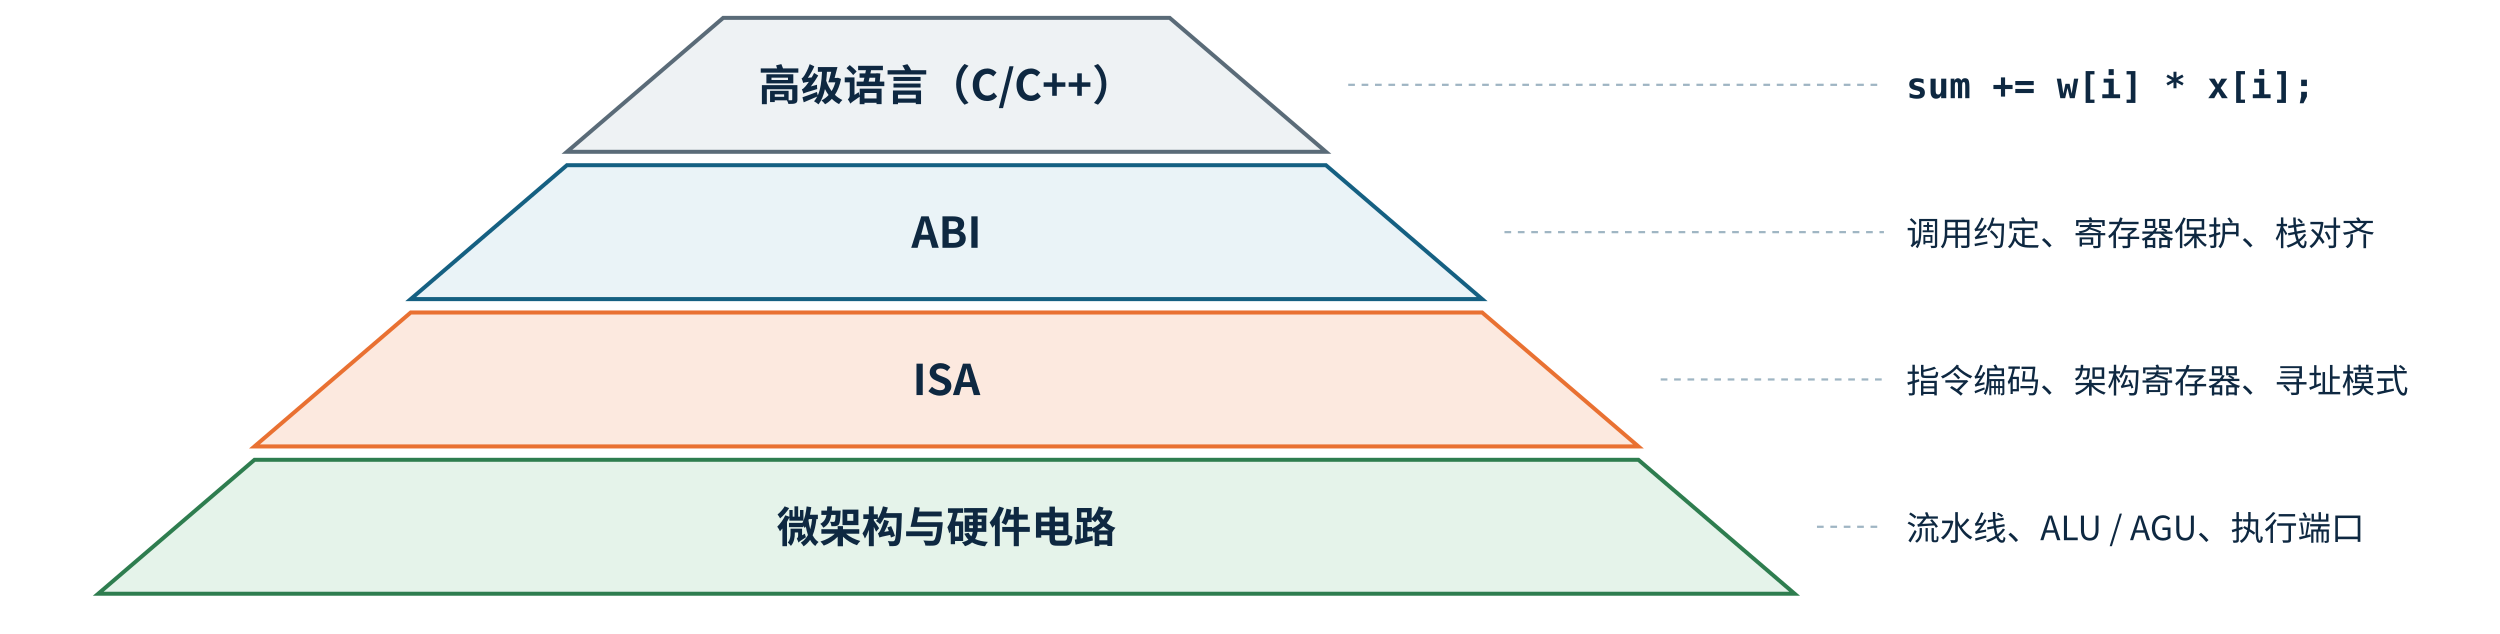
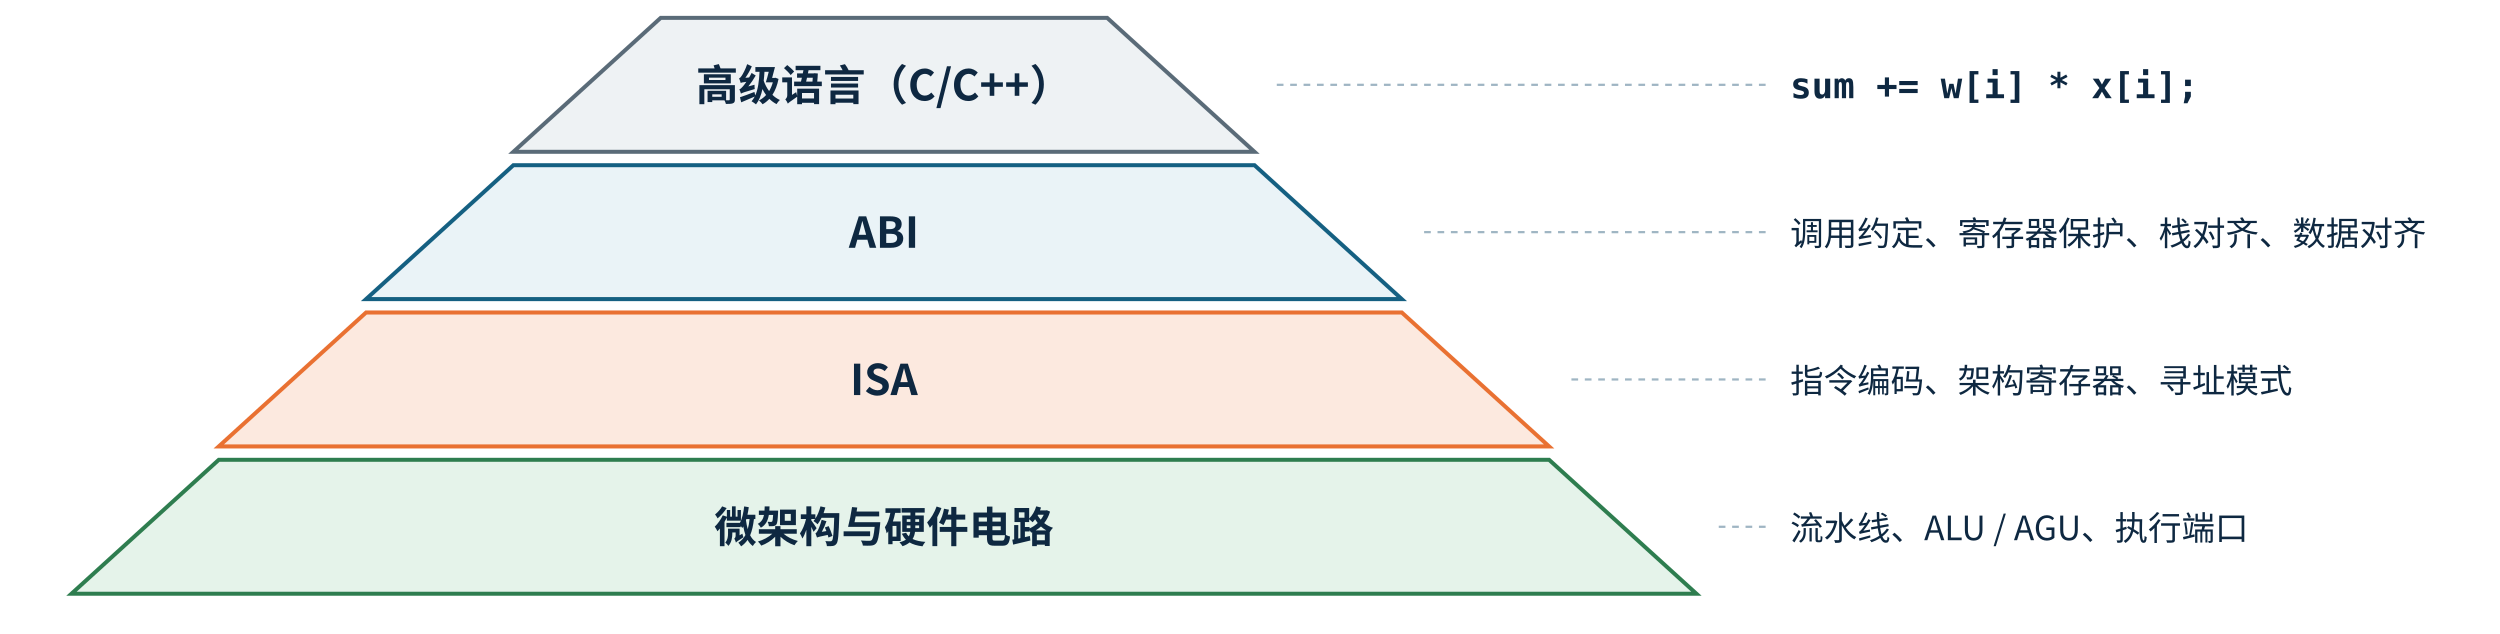
- <svg xmlns="http://www.w3.org/2000/svg" viewBox="-24 0 1120 284" width="1120" height="284">
+ <svg xmlns="http://www.w3.org/2000/svg" viewBox="4 0 1120 284" width="1120" height="284">
  <defs>
    <marker id="ah-156082" viewBox="0 0 10 10" refX="9" refY="5" markerWidth="7" markerHeight="7" orient="auto-start-reverse">
      <path d="M0,0 L10,5 L0,10 z" fill="#156082" />
    </marker>
    <marker id="ah-e97132" viewBox="0 0 10 10" refX="9" refY="5" markerWidth="7" markerHeight="7" orient="auto-start-reverse">
      <path d="M0,0 L10,5 L0,10 z" fill="#e97132" />
    </marker>
    <marker id="ah-0e2841" viewBox="0 0 10 10" refX="9" refY="5" markerWidth="7" markerHeight="7" orient="auto-start-reverse">
      <path d="M0,0 L10,5 L0,10 z" fill="#0e2841" />
    </marker>
    <marker id="ah-2e7d4f" viewBox="0 0 10 10" refX="9" refY="5" markerWidth="7" markerHeight="7" orient="auto-start-reverse">
      <path d="M0,0 L10,5 L0,10 z" fill="#2e7d4f" />
    </marker>
    <marker id="ah-c0392b" viewBox="0 0 10 10" refX="9" refY="5" markerWidth="7" markerHeight="7" orient="auto-start-reverse">
      <path d="M0,0 L10,5 L0,10 z" fill="#c0392b" />
    </marker>
    <marker id="ah-5a6b78" viewBox="0 0 10 10" refX="9" refY="5" markerWidth="7" markerHeight="7" orient="auto-start-reverse">
      <path d="M0,0 L10,5 L0,10 z" fill="#5a6b78" />
    </marker>
    <marker id="ah-9fb5c3" viewBox="0 0 10 10" refX="9" refY="5" markerWidth="7" markerHeight="7" orient="auto-start-reverse">
      <path d="M0,0 L10,5 L0,10 z" fill="#9fb5c3" />
    </marker>
  </defs>
-   <path d="M 300.0 8 L 500.0 8 L 570.0 68 L 230.0 68 Z" fill="#eef2f4" stroke="#5a6b78" stroke-width="1.8" />
+   <path d="M 300.0 8 L 500.0 8 L 566.0 68 L 234.0 68 Z" fill="#eef2f4" stroke="#5a6b78" stroke-width="1.8" />
  <text x="400.0" y="45.0" font-family="PingFang SC, Noto Sans CJK SC, Source Han Sans SC, sans-serif" font-size="19" font-weight="bold" fill="#0e2841" text-anchor="middle">高级语言（C/C++）</text>
-   <line x1="580.0" y1="38.0" x2="820.0" y2="38.0" stroke="#9fb5c3" stroke-width="1" stroke-dasharray="3 3" />
-   <text x="830.0" y="44.0" font-family="SFMono-Regular, Menlo, DejaVu Sans Mono, Consolas, monospace" font-size="16" font-weight="bold" fill="#0e2841" text-anchor="start">sum += w[i] * x[i];</text>
-   <path d="M 230.0 74 L 570.0 74 L 640.0 134 L 160.0 134 Z" fill="#eaf3f7" stroke="#156082" stroke-width="1.8" />
+   <line x1="576.0" y1="38.0" x2="796.0" y2="38.0" stroke="#9fb5c3" stroke-width="1" stroke-dasharray="3 3" />
+   <text x="806.0" y="44.0" font-family="SFMono-Regular, Menlo, DejaVu Sans Mono, Consolas, monospace" font-size="16" font-weight="bold" fill="#0e2841" text-anchor="start">sum += w[i] * x[i];</text>
+   <path d="M 234.0 74 L 566.0 74 L 632.0 134 L 168.0 134 Z" fill="#eaf3f7" stroke="#156082" stroke-width="1.8" />
  <text x="400.0" y="111.0" font-family="PingFang SC, Noto Sans CJK SC, Source Han Sans SC, sans-serif" font-size="19" font-weight="bold" fill="#0e2841" text-anchor="middle">ABI</text>
-   <line x1="650.0" y1="104.0" x2="820.0" y2="104.0" stroke="#9fb5c3" stroke-width="1" stroke-dasharray="3 3" />
-   <text x="830.0" y="110.0" font-family="PingFang SC, Noto Sans CJK SC, Source Han Sans SC, sans-serif" font-size="15" font-weight="normal" fill="#0e2841" text-anchor="start">调用约定、寄存器保护、栈对齐</text>
-   <path d="M 160.0 140 L 640.0 140 L 710.0 200 L 90.0 200 Z" fill="#fce9df" stroke="#e97132" stroke-width="1.8" />
+   <line x1="642.0" y1="104.0" x2="796.0" y2="104.0" stroke="#9fb5c3" stroke-width="1" stroke-dasharray="3 3" />
+   <text x="806.0" y="110.0" font-family="PingFang SC, Noto Sans CJK SC, Source Han Sans SC, sans-serif" font-size="15" font-weight="normal" fill="#0e2841" text-anchor="start">调用约定、寄存器保护、栈对齐、数据对齐</text>
+   <path d="M 168.0 140 L 632.0 140 L 698.0 200 L 102.0 200 Z" fill="#fce9df" stroke="#e97132" stroke-width="1.8" />
  <text x="400.0" y="177.0" font-family="PingFang SC, Noto Sans CJK SC, Source Han Sans SC, sans-serif" font-size="19" font-weight="bold" fill="#0e2841" text-anchor="middle">ISA</text>
-   <line x1="720.0" y1="170.0" x2="820.0" y2="170.0" stroke="#9fb5c3" stroke-width="1" stroke-dasharray="3 3" />
-   <text x="830.0" y="176.0" font-family="PingFang SC, Noto Sans CJK SC, Source Han Sans SC, sans-serif" font-size="15" font-weight="normal" fill="#0e2841" text-anchor="start">指令编码、架构寄存器、寻址模式</text>
-   <path d="M 90.0 206 L 710.0 206 L 780.0 266 L 20.0 266 Z" fill="#e5f3ea" stroke="#2e7d4f" stroke-width="1.8" />
+   <line x1="708.0" y1="170.0" x2="796.0" y2="170.0" stroke="#9fb5c3" stroke-width="1" stroke-dasharray="3 3" />
+   <text x="806.0" y="176.0" font-family="PingFang SC, Noto Sans CJK SC, Source Han Sans SC, sans-serif" font-size="15" font-weight="normal" fill="#0e2841" text-anchor="start">指令编码、架构寄存器、寻址模式</text>
+   <path d="M 102.0 206 L 698.0 206 L 764.0 266 L 36.0 266 Z" fill="#e5f3ea" stroke="#2e7d4f" stroke-width="1.8" />
  <text x="400.0" y="243.0" font-family="PingFang SC, Noto Sans CJK SC, Source Han Sans SC, sans-serif" font-size="19" font-weight="bold" fill="#0e2841" text-anchor="middle">微架构与硬件电路</text>
-   <line x1="790.0" y1="236.0" x2="820.0" y2="236.0" stroke="#9fb5c3" stroke-width="1" stroke-dasharray="3 3" />
-   <text x="830.0" y="242.0" font-family="PingFang SC, Noto Sans CJK SC, Source Han Sans SC, sans-serif" font-size="15" font-weight="normal" fill="#0e2841" text-anchor="start">流水线、ALU / AGU、执行端口</text>
+   <line x1="774.0" y1="236.0" x2="796.0" y2="236.0" stroke="#9fb5c3" stroke-width="1" stroke-dasharray="3 3" />
+   <text x="806.0" y="242.0" font-family="PingFang SC, Noto Sans CJK SC, Source Han Sans SC, sans-serif" font-size="15" font-weight="normal" fill="#0e2841" text-anchor="start">流水线、ALU / AGU、执行端口</text>
</svg>
